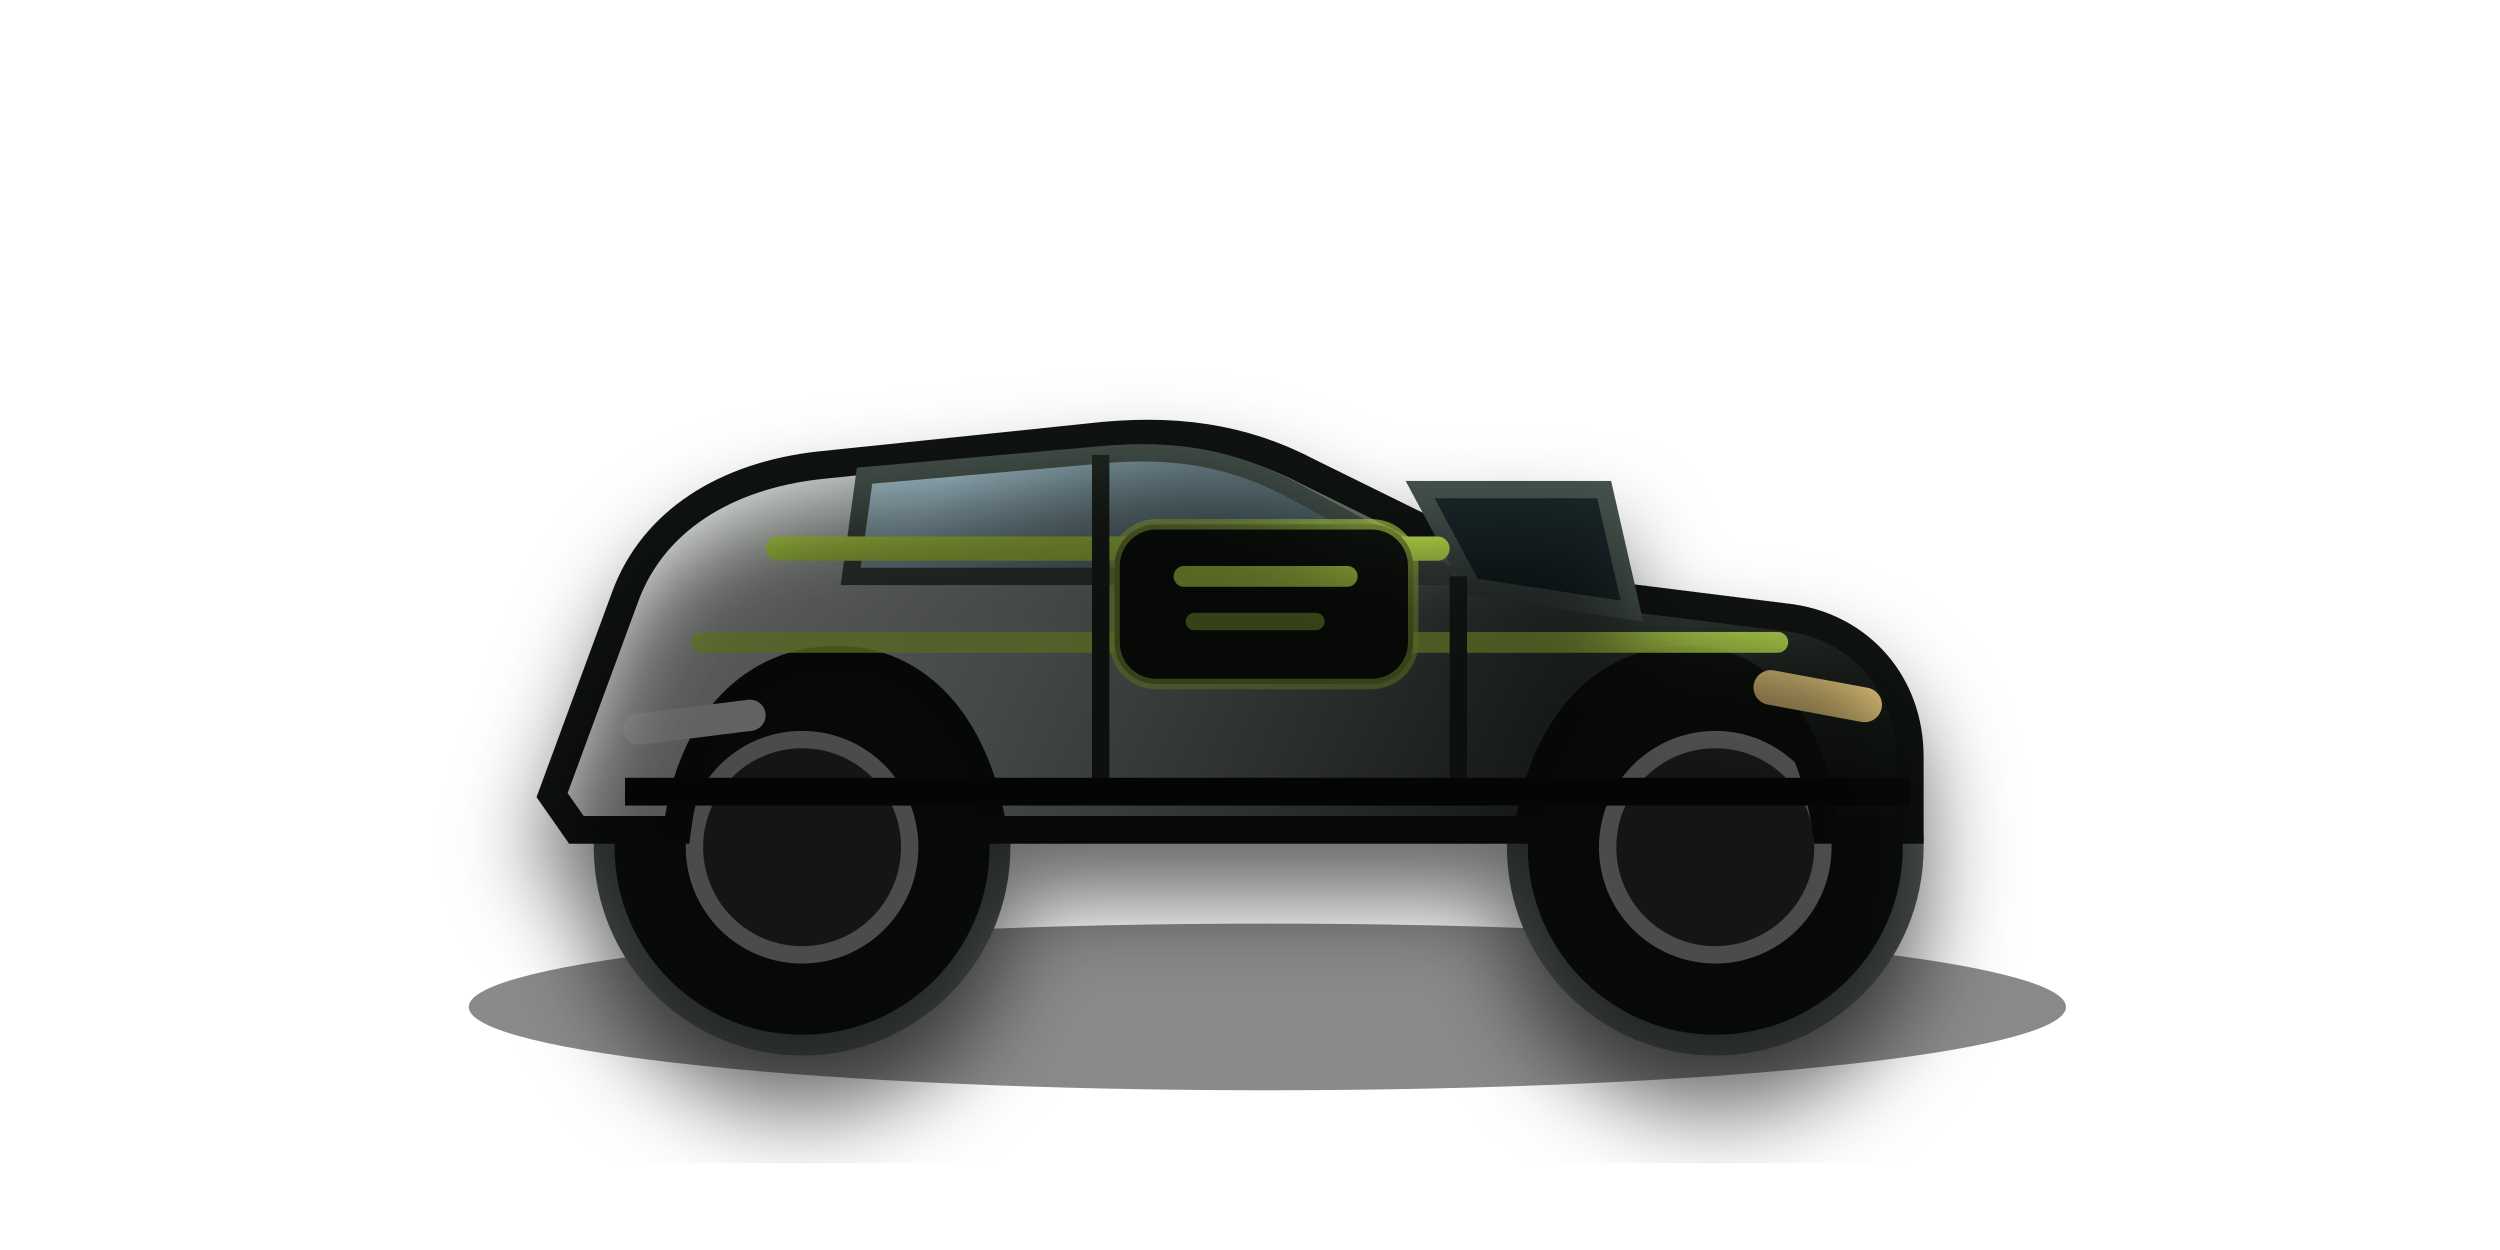
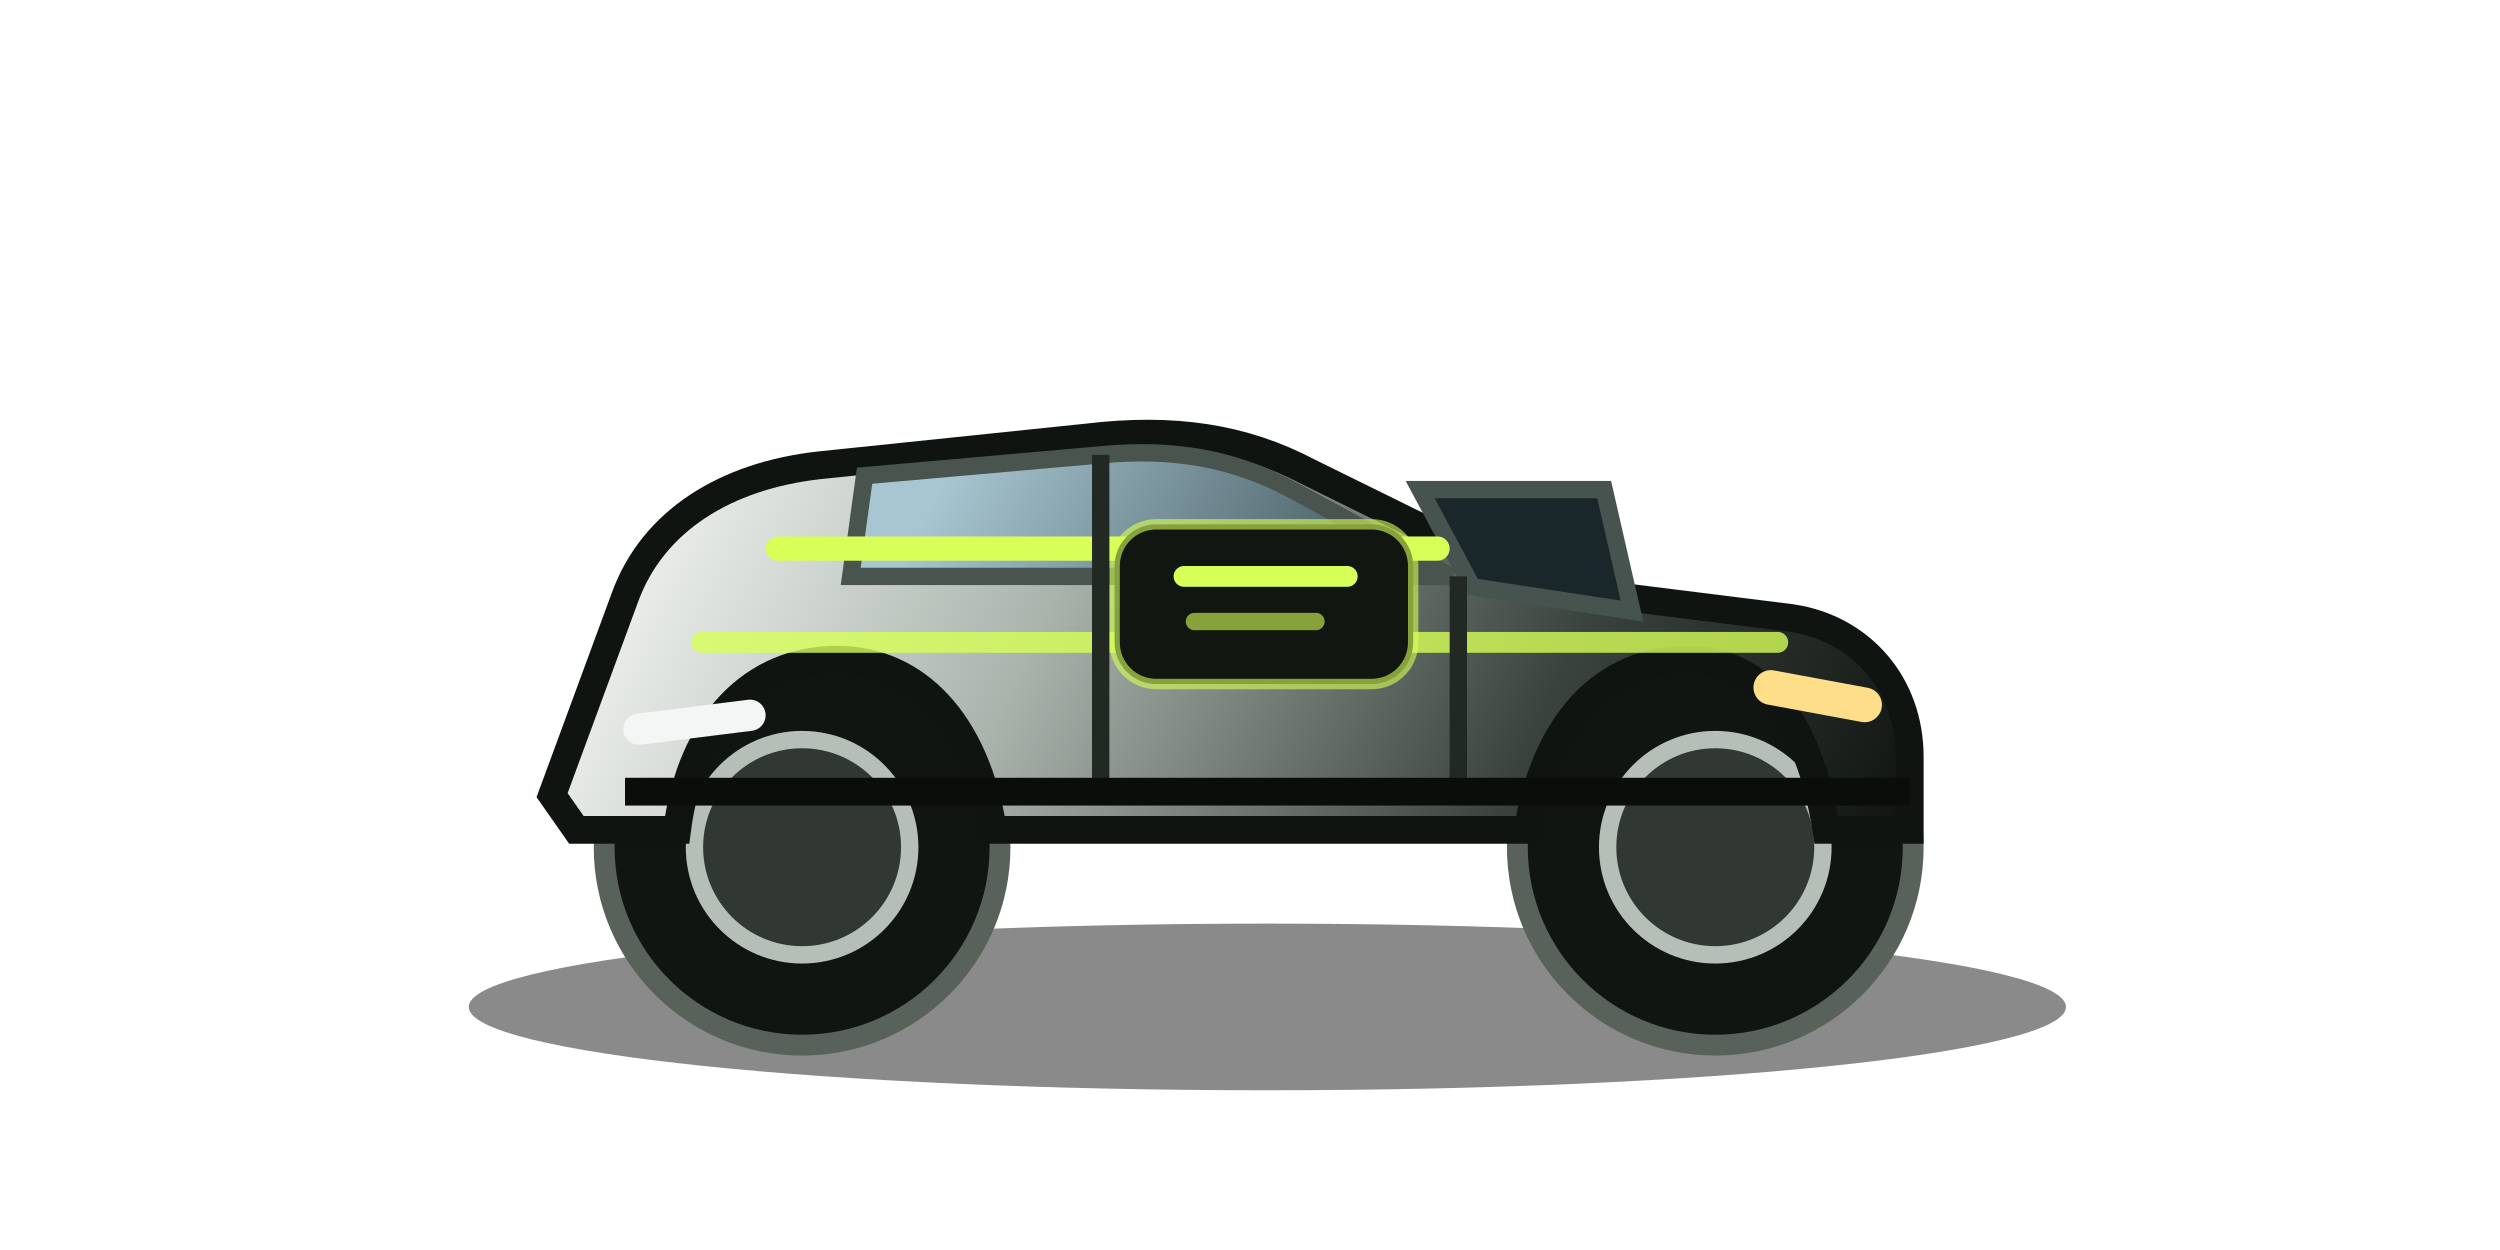
<svg xmlns="http://www.w3.org/2000/svg" width="720" height="360" viewBox="0 0 720 360" fill="none">
  <defs>
    <linearGradient id="paint" x1="190" y1="112" x2="530" y2="270" gradientUnits="userSpaceOnUse">
      <stop stop-color="#F4F6F3" />
      <stop offset="0.34" stop-color="#AAB4AD" />
      <stop offset="0.72" stop-color="#3A433D" />
      <stop offset="1" stop-color="#111612" />
    </linearGradient>
    <linearGradient id="glass" x1="290" y1="105" x2="445" y2="190" gradientUnits="userSpaceOnUse">
      <stop stop-color="#A7C6D1" />
      <stop offset="1" stop-color="#1B2A2E" />
    </linearGradient>
    <filter id="shadow" x="90" y="65" width="550" height="270" filterUnits="userSpaceOnUse" color-interpolation-filters="sRGB">
      <feGaussianBlur in="SourceAlpha" stdDeviation="13" result="blur" />
      <feOffset dy="16" />
      <feColorMatrix values="0 0 0 0 0 0 0 0 0 0 0 0 0 0 0 0 0 0 .6 0" />
      <feBlend in2="SourceGraphic" result="shape" />
    </filter>
  </defs>
  <ellipse cx="365" cy="290" rx="230" ry="24" fill="#000" fill-opacity=".46" />
-   <g filter="url(#shadow)">
+   <g>
    <circle cx="231" cy="244" r="57" fill="#111512" stroke="#59615B" stroke-width="6" />
    <circle cx="231" cy="244" r="31" fill="#313833" stroke="#B6BEB8" stroke-width="5" />
    <circle cx="494" cy="244" r="57" fill="#111512" stroke="#59615B" stroke-width="6" />
    <circle cx="494" cy="244" r="31" fill="#313833" stroke="#B6BEB8" stroke-width="5" />
    <path d="M159 229L180 172C188 150 209 137 236 134L313 126C338 123 358 126 377 136L444 169L516 178C536 181 550 197 550 218V239H526C521 207 507 190 486 190C462 190 445 208 440 239H286C281 208 264 190 241 190C217 190 199 208 195 239H166L159 229Z" fill="url(#paint)" stroke="#101410" stroke-width="8" />
    <path d="M249 137L317 131C338 129 355 132 372 141L418 166H245L249 137Z" fill="url(#glass)" stroke="#48544D" stroke-width="5" />
    <path d="M424 169L470 176L462 141L409 141L424 169Z" fill="#1A272A" stroke="#46534E" stroke-width="5" />
    <path d="M224 158H414" stroke="#D7FF57" stroke-width="7" stroke-linecap="round" />
    <path d="M202 185H512" stroke="#D7FF57" stroke-opacity=".8" stroke-width="6" stroke-linecap="round" />
    <path d="M184 210L216 206" stroke="#F3F6F4" stroke-width="9" stroke-linecap="round" />
    <path d="M510 198L537 203" stroke="#FFDE8A" stroke-width="10" stroke-linecap="round" />
    <rect x="321" y="151" width="86" height="46" rx="12" fill="#111611" stroke="#D7FF57" stroke-opacity=".6" stroke-width="3" />
    <path d="M341 166H388" stroke="#D7FF57" stroke-width="6" stroke-linecap="round" />
    <path d="M344 179H379" stroke="#D7FF57" stroke-opacity=".6" stroke-width="5" stroke-linecap="round" />
    <path d="M317 131V228" stroke="#222923" stroke-width="5" />
    <path d="M420 166V227" stroke="#222923" stroke-width="5" />
    <path d="M180 228H550" stroke="#0A0D0A" stroke-width="8" />
  </g>
</svg>
